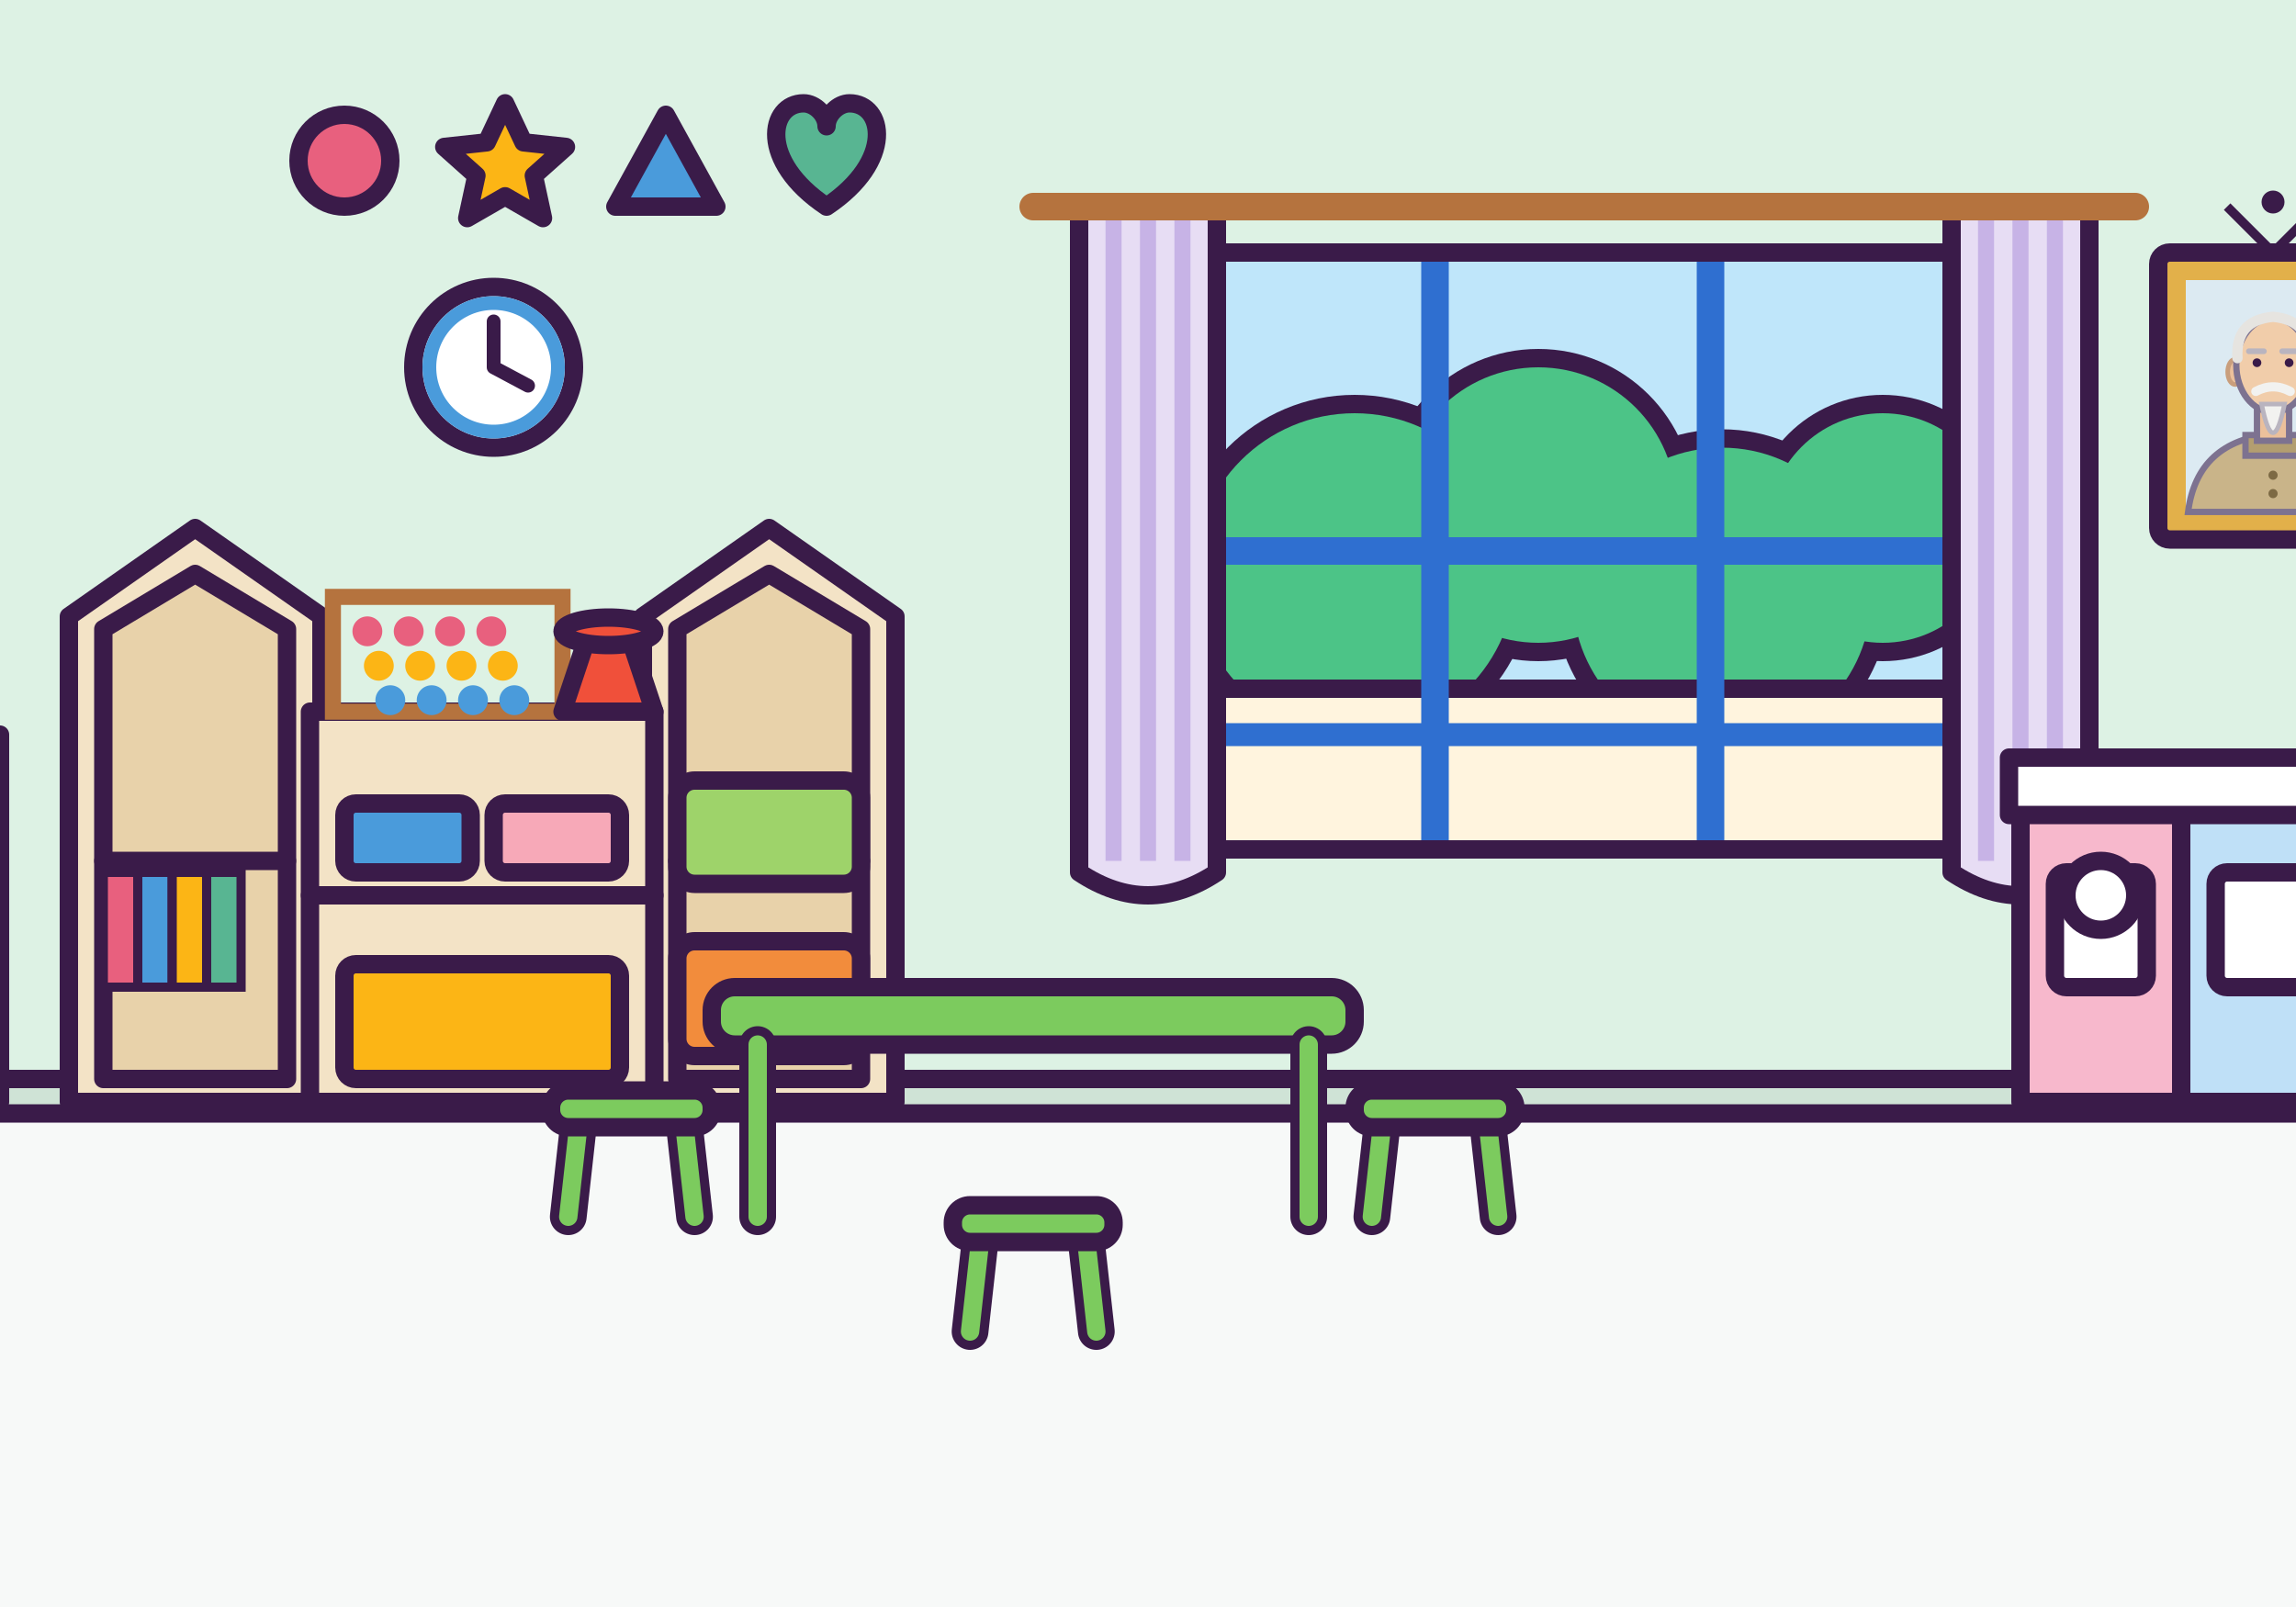
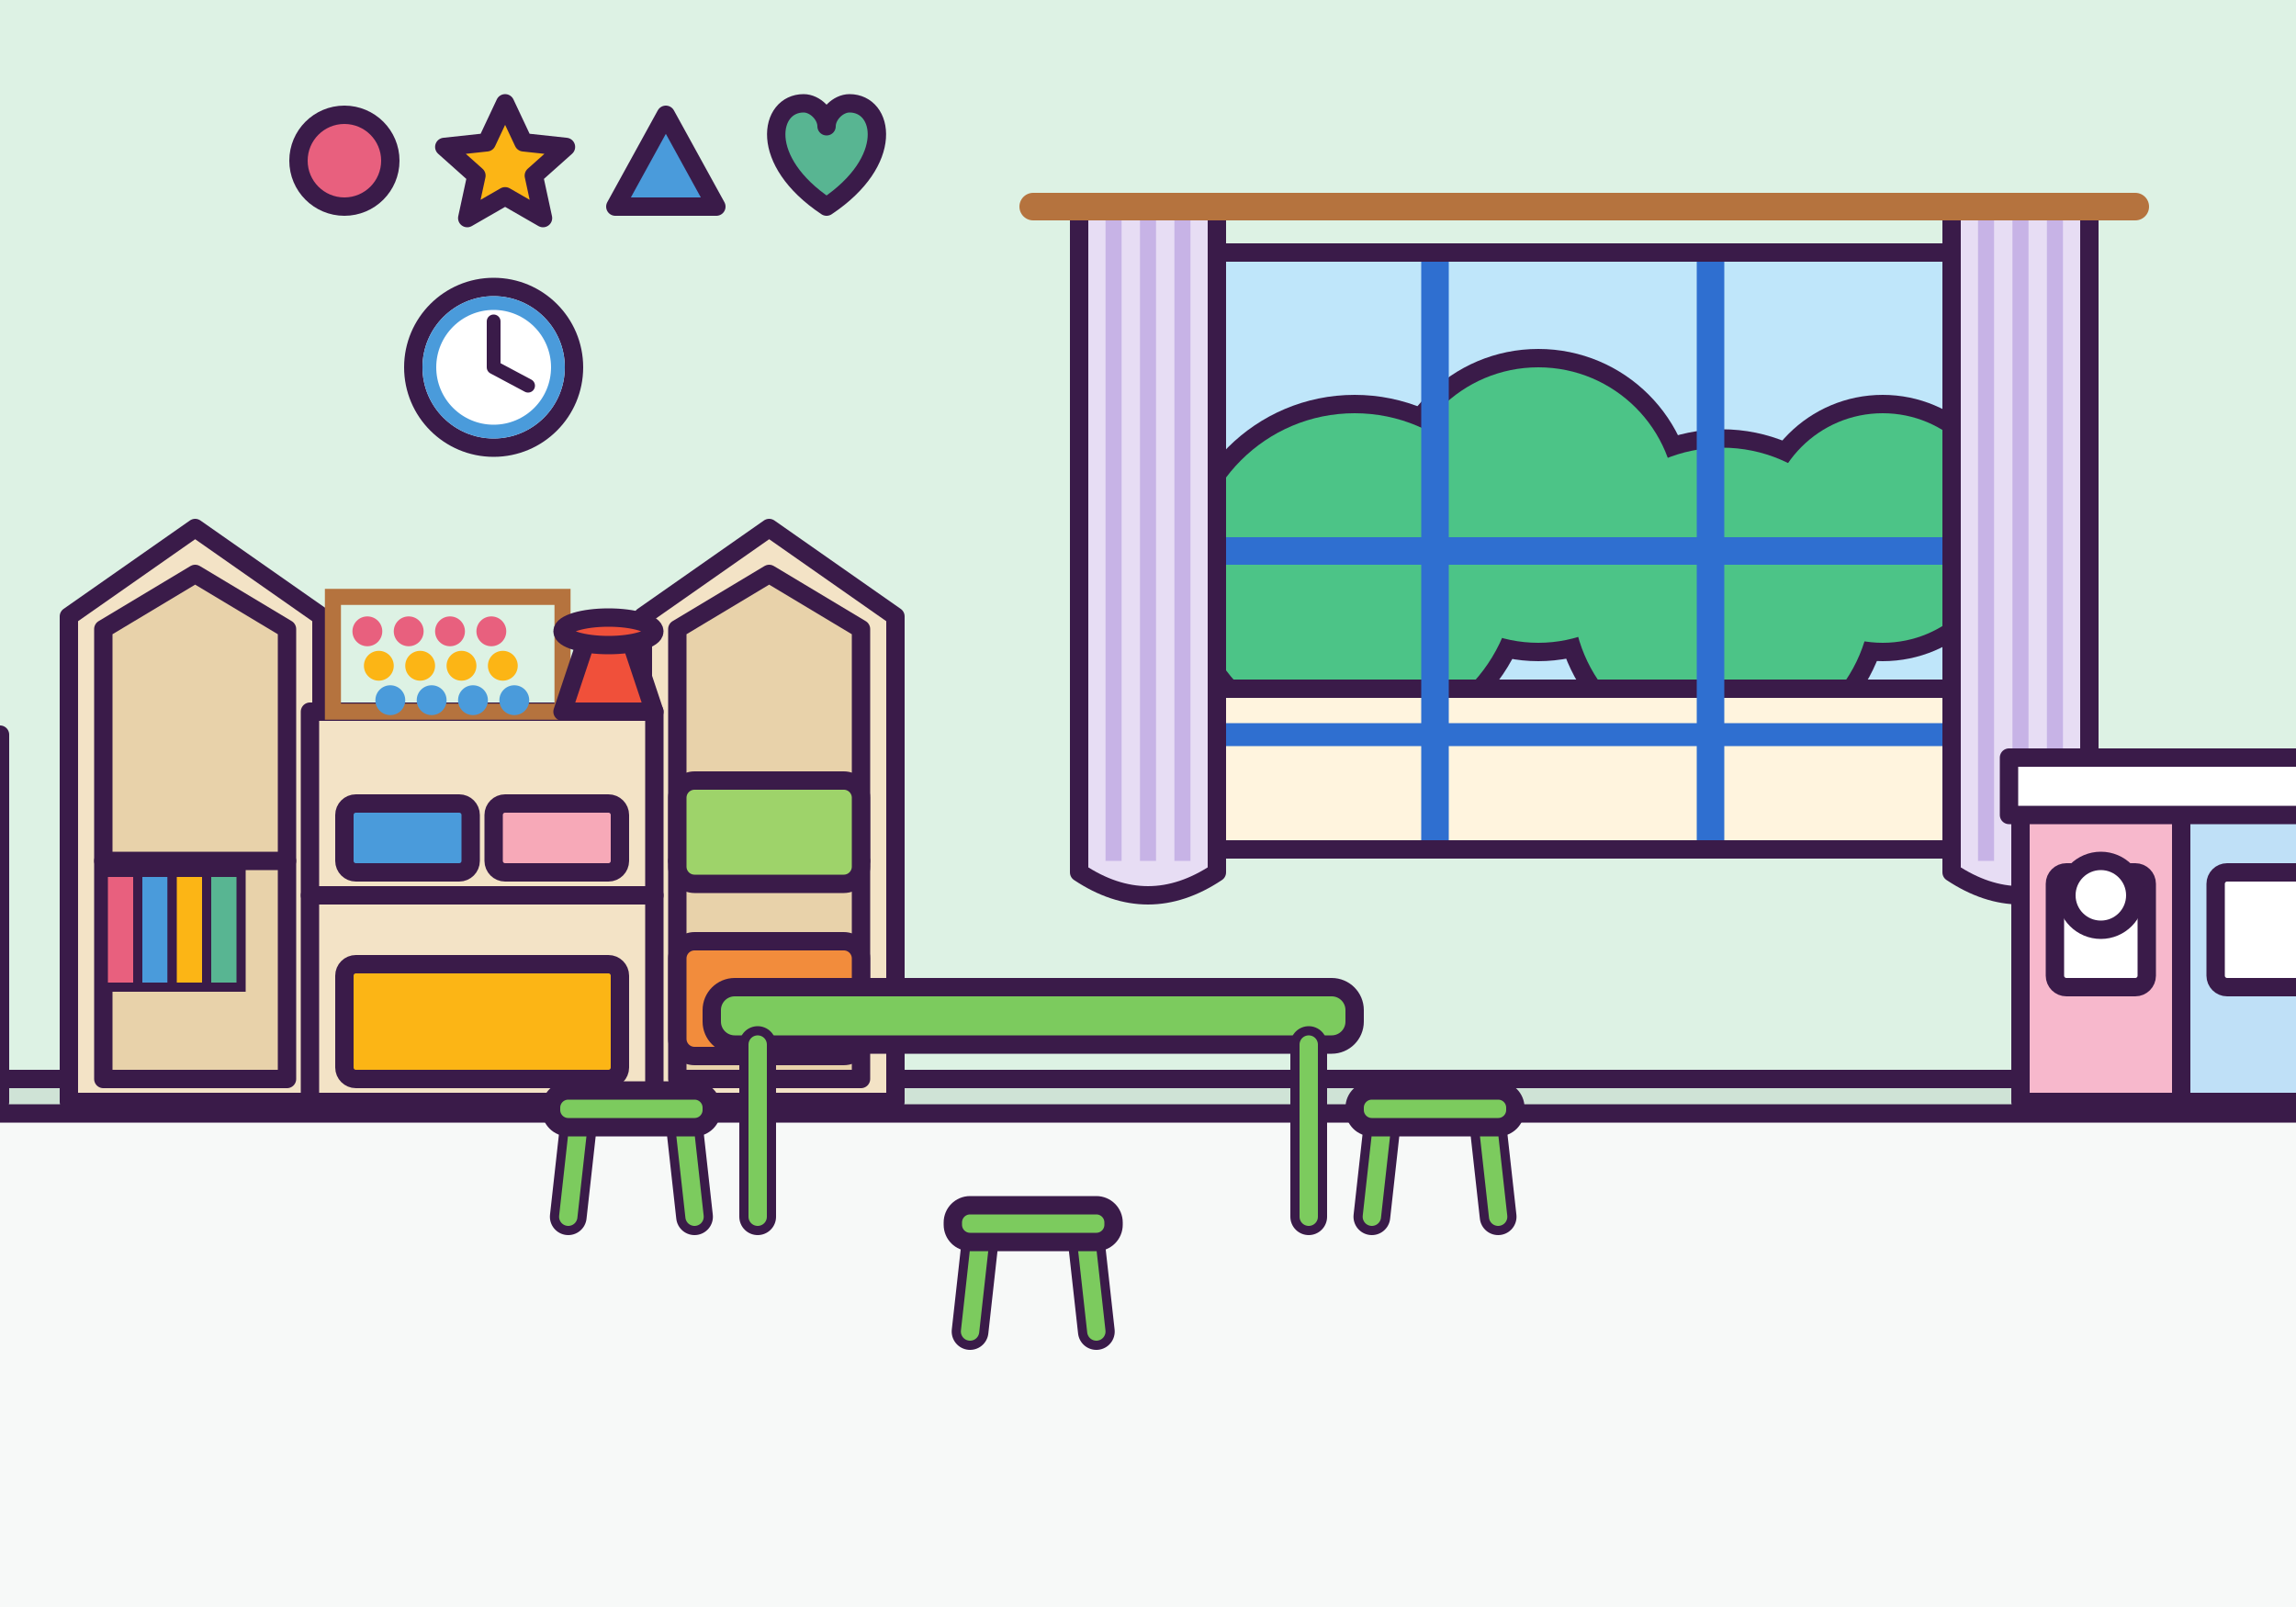
<svg xmlns="http://www.w3.org/2000/svg" viewBox="0 0 200 140" preserveAspectRatio="xMidYMax meet" overflow="visible">
  <rect x="-400" y="-300" width="1000" height="600" fill="#DDF2E4" />
  <rect x="-400" y="-300" width="1000" height="290" fill="#F4FAF6" />
  <path d="M-400 -10 H600" stroke="#3A1B49" stroke-width="1.6" stroke-linejoin="round" stroke-linecap="round" />
  <rect x="102" y="22" width="70" height="52" fill="#BFE6FA" stroke="#3A1B49" stroke-width="1.6" stroke-linejoin="round" stroke-linecap="round" />
  <clipPath id="p195-cwin">
    <rect x="102" y="22" width="70" height="52" />
  </clipPath>
  <g clip-path="url(#p195-cwin)">
    <circle cx="118" cy="50" r="14" fill="#3A1B49" stroke="#3A1B49" stroke-width="3.2" />
    <circle cx="134" cy="44" r="12" fill="#3A1B49" stroke="#3A1B49" stroke-width="3.2" />
    <circle cx="150" cy="52" r="13" fill="#3A1B49" stroke="#3A1B49" stroke-width="3.2" />
    <circle cx="164" cy="46" r="10" fill="#3A1B49" stroke="#3A1B49" stroke-width="3.2" />
    <circle cx="118" cy="50" r="14" fill="#4CC487" />
    <circle cx="134" cy="44" r="12" fill="#4CC487" />
    <circle cx="150" cy="52" r="13" fill="#4CC487" />
    <circle cx="164" cy="46" r="10" fill="#4CC487" />
    <rect x="100" y="60" width="80" height="20" fill="#FFF4DE" stroke="#3A1B49" stroke-width="1.6" stroke-linejoin="round" stroke-linecap="round" />
    <path d="M100 64 H180" stroke="#2F6FD0" stroke-width="2" />
  </g>
  <path d="M125 22 V74 M149 22 V74 M102 48 H172" stroke="#2F6FD0" stroke-width="2.4" />
  <rect x="102" y="22" width="70" height="52" fill="none" stroke="#3A1B49" stroke-width="1.6" stroke-linejoin="round" stroke-linecap="round" />
  <path d="M94 18 h12 v58 q-6 4 -12 0z" fill="#E7DDF4" stroke="#3A1B49" stroke-width="1.6" stroke-linejoin="round" stroke-linecap="round" />
  <path d="M97 19 v56" stroke="#C7B3E6" stroke-width="1.4" />
  <path d="M100 19 v56" stroke="#C7B3E6" stroke-width="1.4" />
  <path d="M103 19 v56" stroke="#C7B3E6" stroke-width="1.4" />
  <path d="M170 18 h12 v58 q-6 4 -12 0z" fill="#E7DDF4" stroke="#3A1B49" stroke-width="1.6" stroke-linejoin="round" stroke-linecap="round" />
  <path d="M173 19 v56" stroke="#C7B3E6" stroke-width="1.4" />
  <path d="M176 19 v56" stroke="#C7B3E6" stroke-width="1.4" />
  <path d="M179 19 v56" stroke="#C7B3E6" stroke-width="1.4" />
  <path d="M90 18 H186" stroke="#B5733E" stroke-width="2.4" stroke-linecap="round" />
  <circle cx="30" cy="14" r="4" fill="#E8607E" stroke="#3A1B49" stroke-width="1.6" stroke-linejoin="round" stroke-linecap="round" />
  <path d="M44 9 l1.6 3.4 3.7 .4 -2.8 2.5 .8 3.7 -3.3 -1.9 -3.3 1.9 .8 -3.7 -2.8 -2.5 3.7 -.4z" fill="#FCB515" stroke="#3A1B49" stroke-width="1.6" stroke-linejoin="round" stroke-linecap="round" />
  <path d="M58 10 l4.4 8 h-8.8z" fill="#4A9BDB" stroke="#3A1B49" stroke-width="1.6" stroke-linejoin="round" stroke-linecap="round" />
  <path d="M72 18 c-6 -4 -5 -9 -2 -9 c1 0 2 1 2 2 c0 -1 1 -2 2 -2 c3 0 4 5 -2 9z" fill="#58B592" stroke="#3A1B49" stroke-width="1.6" stroke-linejoin="round" stroke-linecap="round" />
  <circle cx="43" cy="32" r="7" fill="#fff" stroke="#3A1B49" stroke-width="1.6" stroke-linejoin="round" stroke-linecap="round" />
  <circle cx="43" cy="32" r="5.6" fill="none" stroke="#4A9BDB" stroke-width="1.2" />
  <path d="M43 32 V28 M43 32 l3 1.6" stroke="#3A1B49" stroke-width="1.2" stroke-linecap="round" />
-   <path d="M198 22 L194 18 M198 22 L202 18" stroke="#3A1B49" stroke-width=".8" />
-   <circle cx="198" cy="17.6" r="1" fill="#3A1B49" />
-   <rect x="188" y="22" width="20" height="25" rx="1" fill="#E2B04A" stroke="#3A1B49" stroke-width="1.6" stroke-linejoin="round" stroke-linecap="round" />
-   <rect x="190.4" y="24.4" width="15.2" height="20.2" fill="#DCEAF2" />
-   <path d="M190.6 44.6 Q191.4 38.4 198 37.8 Q204.6 38.4 205.4 44.6Z" fill="#C9B489" stroke="#7D7290" stroke-width=".55" />
-   <path d="M195.6 37.9 h4.8 v1.8 h-4.8z" fill="#B39E70" stroke="#7D7290" stroke-width=".55" />
-   <circle cx="198" cy="41.4" r=".4" fill="#7D6A44" />
-   <circle cx="198" cy="43" r=".4" fill="#7D6A44" />
-   <rect x="196.6" y="34.4" width="2.8" height="4" fill="#EBC09B" stroke="#7D7290" stroke-width=".55" />
-   <ellipse cx="194.7" cy="32.4" rx=".65" ry="1.1" fill="#EBC09B" stroke="#C99E7C" stroke-width=".4" />
-   <ellipse cx="201.3" cy="32.4" rx=".65" ry="1.1" fill="#EBC09B" stroke="#C99E7C" stroke-width=".4" />
-   <ellipse cx="198" cy="31.8" rx="3.2" ry="4.1" fill="#F1CDAA" stroke="#7D7290" stroke-width=".55" />
-   <path d="M194.9 31.2 Q194.7 27.9 198 27.6 Q201.3 27.9 201.1 31.2" fill="none" stroke="#E6E4E0" stroke-width=".9" stroke-linecap="round" />
-   <path d="M195.9 30.6 h1.3 M198.8 30.6 h1.3" stroke="#B9B4BF" stroke-width=".5" stroke-linecap="round" />
-   <circle cx="196.6" cy="31.6" r=".38" fill="#3A1B49" />
-   <circle cx="199.4" cy="31.6" r=".38" fill="#3A1B49" />
-   <path d="M196.5 34.1 Q198 33.3 199.5 34.1" fill="none" stroke="#F2F2F0" stroke-width=".8" stroke-linecap="round" />
-   <path d="M197 35.2 Q198 40.2 199 35.2Z" fill="#F2F2F0" stroke="#B9B4BF" stroke-width=".4" />
  <rect x="-400" y="96" width="1000" height="300" fill="#F7F9F8" stroke="#3A1B49" stroke-width="1.6" stroke-linejoin="round" stroke-linecap="round" />
  <rect x="-400" y="94" width="1000" height="3" fill="#CFE3D6" stroke="#3A1B49" stroke-width="1.6" stroke-linejoin="round" stroke-linecap="round" />
  <path d="M6 96 V53.7 L17 46 L28 53.7 V96Z" fill="#F3E3C6" stroke="#3A1B49" stroke-width="1.6" stroke-linejoin="round" stroke-linecap="round" />
  <path d="M9 94 V54.8 L17 50 L25 54.8 V94Z" fill="#E8D2AA" stroke="#3A1B49" stroke-width="1.6" stroke-linejoin="round" stroke-linecap="round" />
  <path d="M9 75 H25" stroke="#3A1B49" stroke-width="1.6" stroke-linejoin="round" stroke-linecap="round" />
  <path d="M56 96 V53.7 L67 46 L78 53.7 V96Z" fill="#F3E3C6" stroke="#3A1B49" stroke-width="1.6" stroke-linejoin="round" stroke-linecap="round" />
  <path d="M59 94 V54.8 L67 50 L75 54.8 V94Z" fill="#E8D2AA" stroke="#3A1B49" stroke-width="1.6" stroke-linejoin="round" stroke-linecap="round" />
  <path d="M59 75 H75" stroke="#3A1B49" stroke-width="1.6" stroke-linejoin="round" stroke-linecap="round" />
  <rect x="27" y="62" width="30" height="34" fill="#F3E3C6" stroke="#3A1B49" stroke-width="1.6" stroke-linejoin="round" stroke-linecap="round" />
  <path d="M27 78 H57" stroke="#3A1B49" stroke-width="1.6" stroke-linejoin="round" stroke-linecap="round" />
  <rect x="9" y="76" width="3" height="10" fill="#E8607E" stroke="#3A1B49" stroke-width=".8" />
  <rect x="12" y="76" width="3" height="10" fill="#4A9BDB" stroke="#3A1B49" stroke-width=".8" />
  <rect x="15" y="76" width="3" height="10" fill="#FCB515" stroke="#3A1B49" stroke-width=".8" />
  <rect x="18" y="76" width="3" height="10" fill="#58B592" stroke="#3A1B49" stroke-width=".8" />
  <rect x="59" y="82" width="16" height="10" rx="1.5" fill="#F28C3C" stroke="#3A1B49" stroke-width="1.6" stroke-linejoin="round" stroke-linecap="round" />
  <rect x="59" y="68" width="16" height="9" rx="1.5" fill="#9ED36A" stroke="#3A1B49" stroke-width="1.6" stroke-linejoin="round" stroke-linecap="round" />
  <rect x="30" y="70" width="11" height="6" rx="1" fill="#4A9BDB" stroke="#3A1B49" stroke-width="1.6" stroke-linejoin="round" stroke-linecap="round" />
  <rect x="43" y="70" width="11" height="6" rx="1" fill="#F7A9B8" stroke="#3A1B49" stroke-width="1.6" stroke-linejoin="round" stroke-linecap="round" />
  <rect x="30" y="84" width="24" height="10" rx="1" fill="#FCB515" stroke="#3A1B49" stroke-width="1.6" stroke-linejoin="round" stroke-linecap="round" />
  <g>
    <rect x="29" y="52" width="20" height="10" fill="none" stroke="#B5733E" stroke-width="1.4" />
    <circle cx="32" cy="55" r="1.3" fill="#E8607E" />
    <circle cx="35.6" cy="55" r="1.3" fill="#E8607E" />
    <circle cx="39.2" cy="55" r="1.3" fill="#E8607E" />
    <circle cx="42.8" cy="55" r="1.3" fill="#E8607E" />
    <circle cx="33" cy="58" r="1.3" fill="#FCB515" />
    <circle cx="36.6" cy="58" r="1.3" fill="#FCB515" />
    <circle cx="40.2" cy="58" r="1.3" fill="#FCB515" />
    <circle cx="43.8" cy="58" r="1.3" fill="#FCB515" />
    <circle cx="34" cy="61" r="1.3" fill="#4A9BDB" />
    <circle cx="37.6" cy="61" r="1.3" fill="#4A9BDB" />
    <circle cx="41.2" cy="61" r="1.3" fill="#4A9BDB" />
    <circle cx="44.8" cy="61" r="1.3" fill="#4A9BDB" />
  </g>
  <path d="M49 62 l2 -6 h4 l2 6z" fill="#F0503A" stroke="#3A1B49" stroke-width="1.6" stroke-linejoin="round" stroke-linecap="round" />
  <ellipse cx="53" cy="55" rx="4" ry="1.2" fill="#F0503A" stroke="#3A1B49" stroke-width="1.6" stroke-linejoin="round" stroke-linecap="round" />
  <rect x="62" y="86" width="56" height="5" rx="2" fill="#7CCB5E" stroke="#3A1B49" stroke-width="1.6" stroke-linejoin="round" stroke-linecap="round" />
  <path d="M66 91 V106 M114 91 V106" stroke="#3A1B49" stroke-width="3.2" stroke-linecap="round" />
  <path d="M66 91 V106 M114 91 V106" stroke="#7CCB5E" stroke-width="1.6" stroke-linecap="round" />
  <path d="M50.5 97 L49.5 106 M59.5 97 L60.5 106" stroke="#3A1B49" stroke-width="3.2" stroke-linecap="round" />
  <path d="M50.5 97 L49.5 106 M59.5 97 L60.5 106" stroke="#7CCB5E" stroke-width="1.6" stroke-linecap="round" />
  <rect x="48" y="95" width="14" height="3.2" rx="1.5" fill="#7CCB5E" stroke="#3A1B49" stroke-width="1.6" stroke-linejoin="round" stroke-linecap="round" />
  <path d="M120.5 97 L119.5 106 M129.5 97 L130.5 106" stroke="#3A1B49" stroke-width="3.2" stroke-linecap="round" />
  <path d="M120.5 97 L119.5 106 M129.5 97 L130.5 106" stroke="#7CCB5E" stroke-width="1.6" stroke-linecap="round" />
  <rect x="118" y="95" width="14" height="3.2" rx="1.5" fill="#7CCB5E" stroke="#3A1B49" stroke-width="1.6" stroke-linejoin="round" stroke-linecap="round" />
  <path d="M85.5 107 L84.5 116 M94.5 107 L95.5 116" stroke="#3A1B49" stroke-width="3.2" stroke-linecap="round" />
  <path d="M85.5 107 L84.5 116 M94.5 107 L95.5 116" stroke="#7CCB5E" stroke-width="1.6" stroke-linecap="round" />
  <rect x="83" y="105" width="14" height="3.2" rx="1.5" fill="#7CCB5E" stroke="#3A1B49" stroke-width="1.6" stroke-linejoin="round" stroke-linecap="round" />
  <rect x="176" y="70" width="14" height="26" fill="#F7B8CC" stroke="#3A1B49" stroke-width="1.6" stroke-linejoin="round" stroke-linecap="round" />
  <rect x="179" y="76" width="8" height="10" rx="1" fill="#fff" stroke="#3A1B49" stroke-width="1.6" stroke-linejoin="round" stroke-linecap="round" />
  <rect x="190" y="70" width="14" height="26" fill="#BFE0F7" stroke="#3A1B49" stroke-width="1.6" stroke-linejoin="round" stroke-linecap="round" />
  <rect x="193" y="76" width="8" height="10" rx="1" fill="#fff" stroke="#3A1B49" stroke-width="1.6" stroke-linejoin="round" stroke-linecap="round" />
  <rect x="204" y="70" width="14" height="26" fill="#F7E08A" stroke="#3A1B49" stroke-width="1.6" stroke-linejoin="round" stroke-linecap="round" />
  <rect x="207" y="76" width="8" height="10" rx="1" fill="#fff" stroke="#3A1B49" stroke-width="1.6" stroke-linejoin="round" stroke-linecap="round" />
  <rect x="218" y="70" width="14" height="26" fill="#B9E1C8" stroke="#3A1B49" stroke-width="1.6" stroke-linejoin="round" stroke-linecap="round" />
  <rect x="221" y="76" width="8" height="10" rx="1" fill="#fff" stroke="#3A1B49" stroke-width="1.6" stroke-linejoin="round" stroke-linecap="round" />
  <rect x="175" y="66" width="58" height="5" fill="#fff" stroke="#3A1B49" stroke-width="1.6" stroke-linejoin="round" stroke-linecap="round" />
  <circle cx="183" cy="78" r="3" fill="#fff" stroke="#3A1B49" stroke-width="1.6" stroke-linejoin="round" stroke-linecap="round" />
  <rect x="-90" y="64" width="90" height="32" fill="#fff" stroke="#3A1B49" stroke-width="1.6" stroke-linejoin="round" stroke-linecap="round" />
  <rect x="-86" y="68" width="18" height="10" rx="1" fill="#F7A9B8" stroke="#3A1B49" stroke-width="1.6" stroke-linejoin="round" stroke-linecap="round" />
  <rect x="-86" y="82" width="18" height="10" rx="1" fill="#BFE0F7" stroke="#3A1B49" stroke-width="1.6" stroke-linejoin="round" stroke-linecap="round" />
  <rect x="-64" y="68" width="18" height="10" rx="1" fill="#BFE0F7" stroke="#3A1B49" stroke-width="1.6" stroke-linejoin="round" stroke-linecap="round" />
  <rect x="-64" y="82" width="18" height="10" rx="1" fill="#F7E08A" stroke="#3A1B49" stroke-width="1.6" stroke-linejoin="round" stroke-linecap="round" />
  <rect x="-42" y="68" width="18" height="10" rx="1" fill="#F7E08A" stroke="#3A1B49" stroke-width="1.6" stroke-linejoin="round" stroke-linecap="round" />
  <rect x="-42" y="82" width="18" height="10" rx="1" fill="#B9E1C8" stroke="#3A1B49" stroke-width="1.6" stroke-linejoin="round" stroke-linecap="round" />
  <rect x="-20" y="68" width="18" height="10" rx="1" fill="#B9E1C8" stroke="#3A1B49" stroke-width="1.6" stroke-linejoin="round" stroke-linecap="round" />
  <rect x="-20" y="82" width="18" height="10" rx="1" fill="#F7A9B8" stroke="#3A1B49" stroke-width="1.6" stroke-linejoin="round" stroke-linecap="round" />
</svg>
